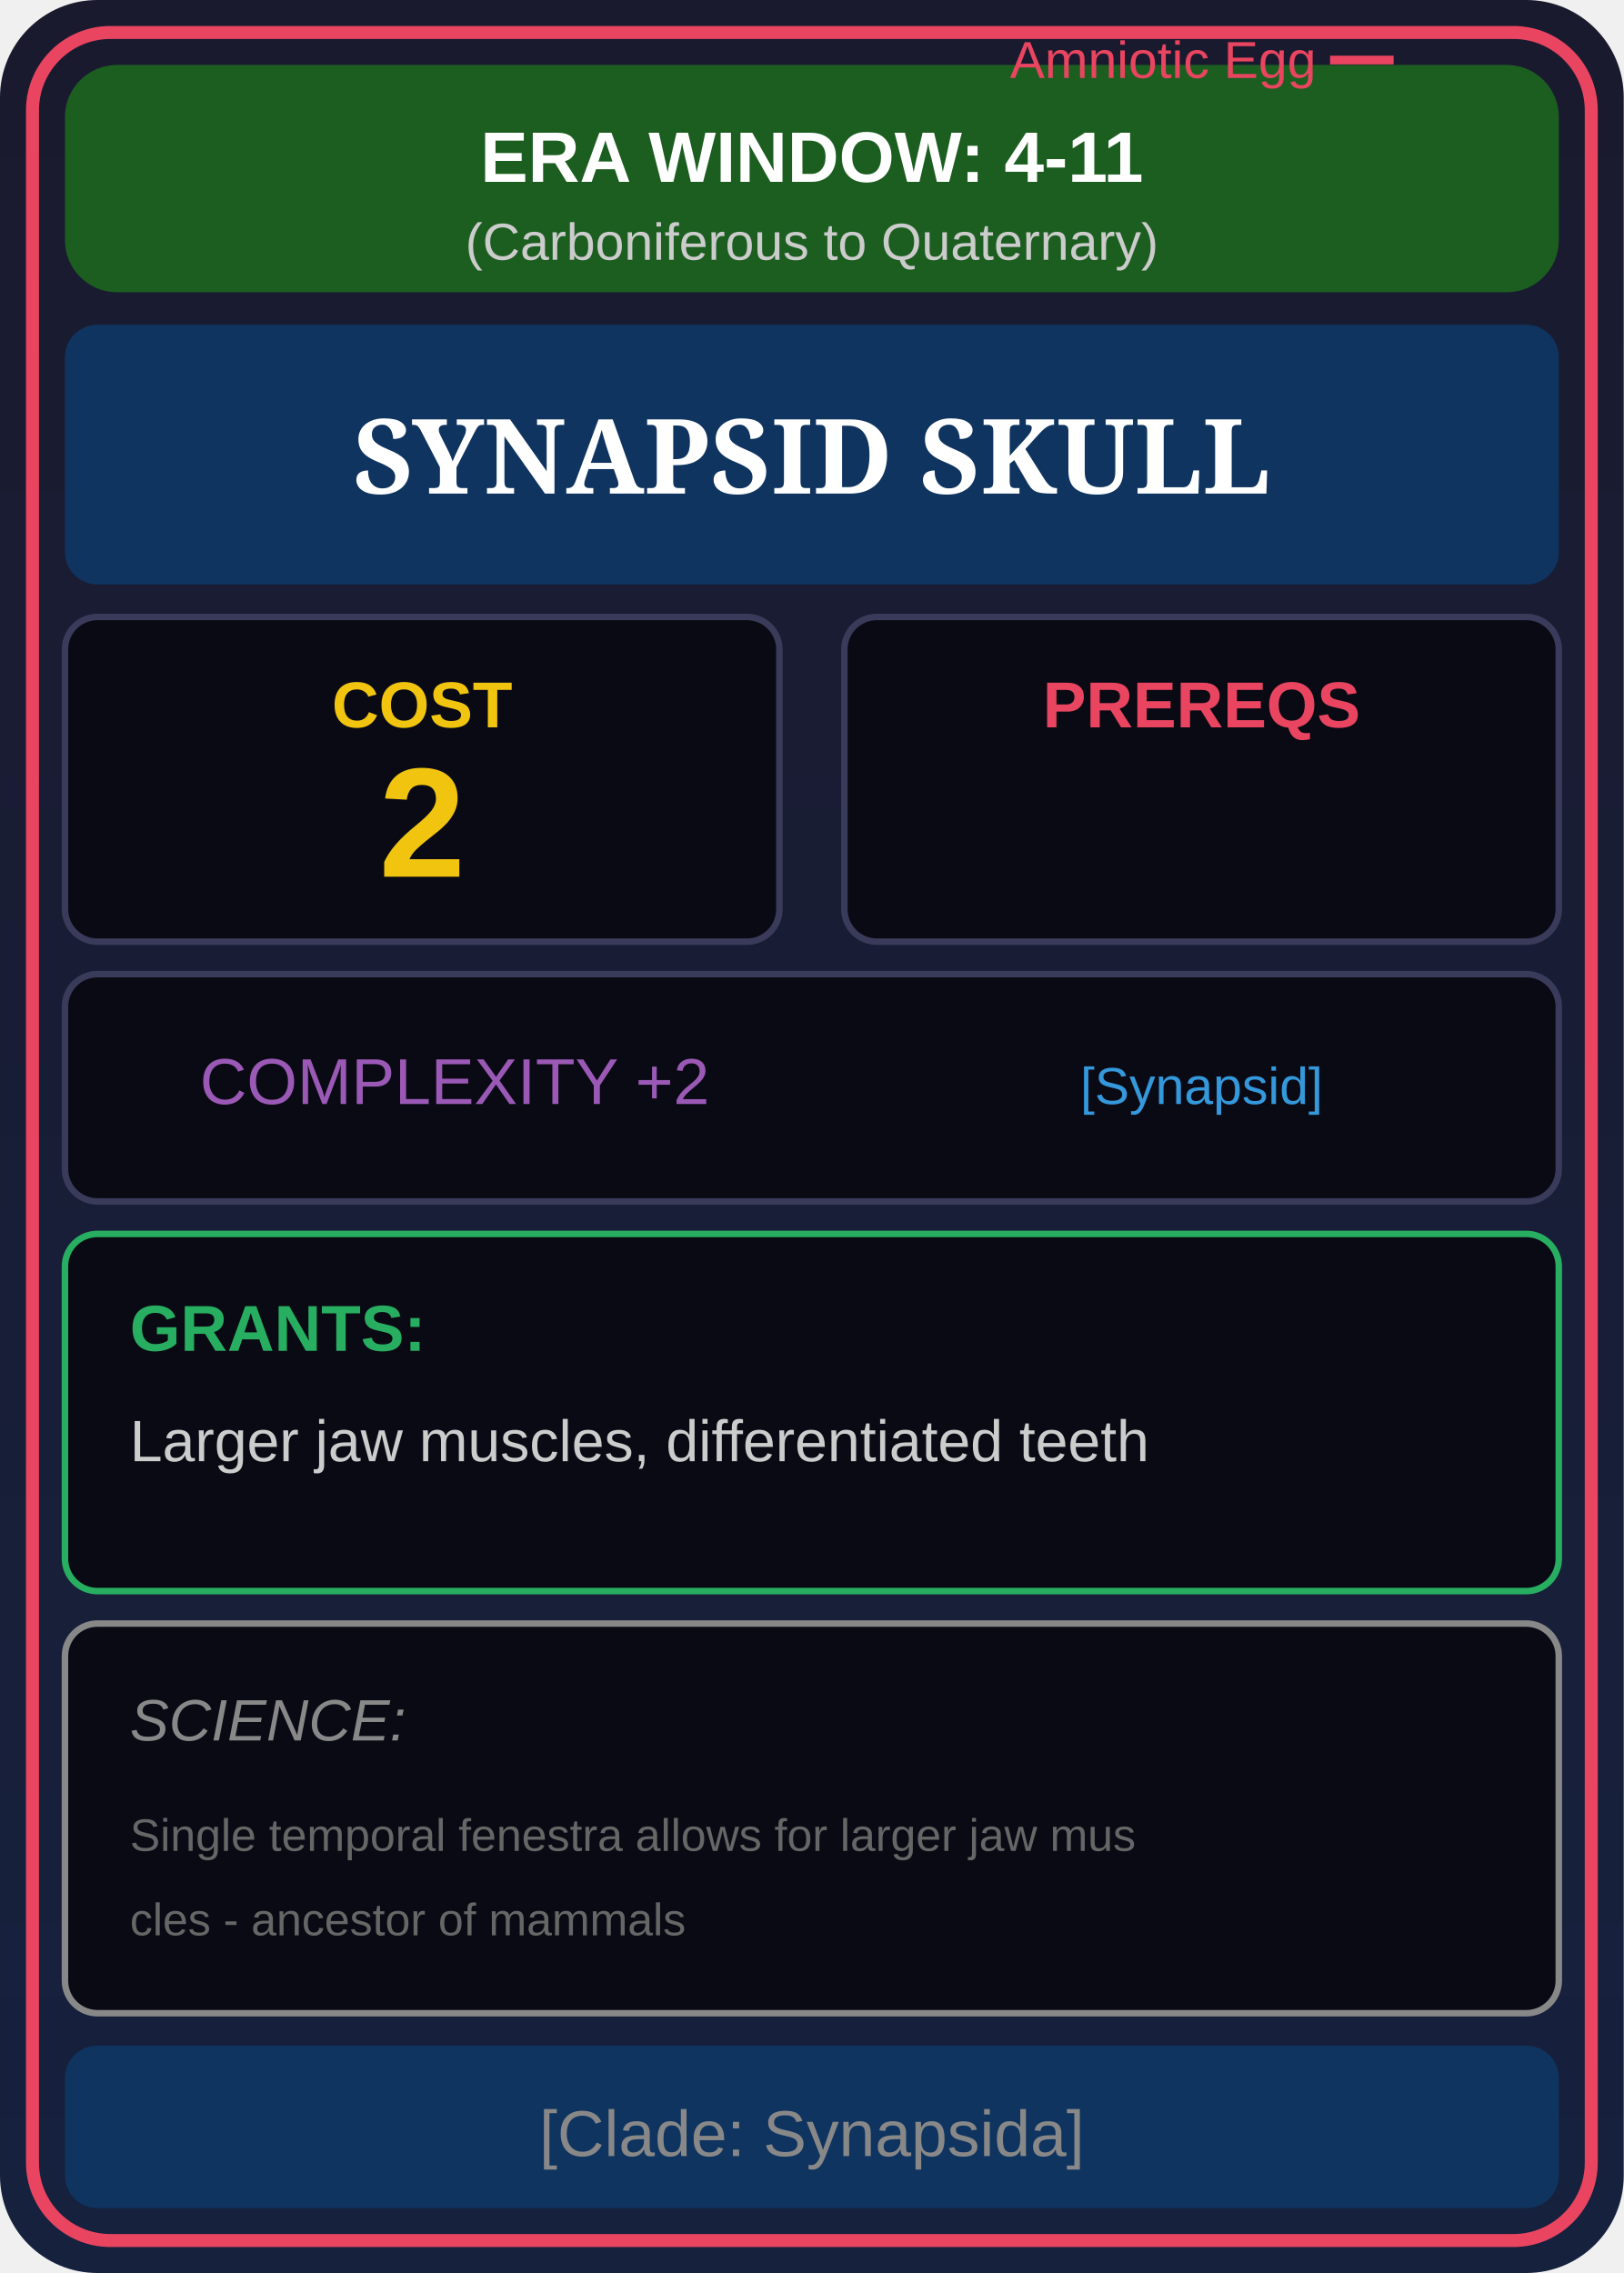
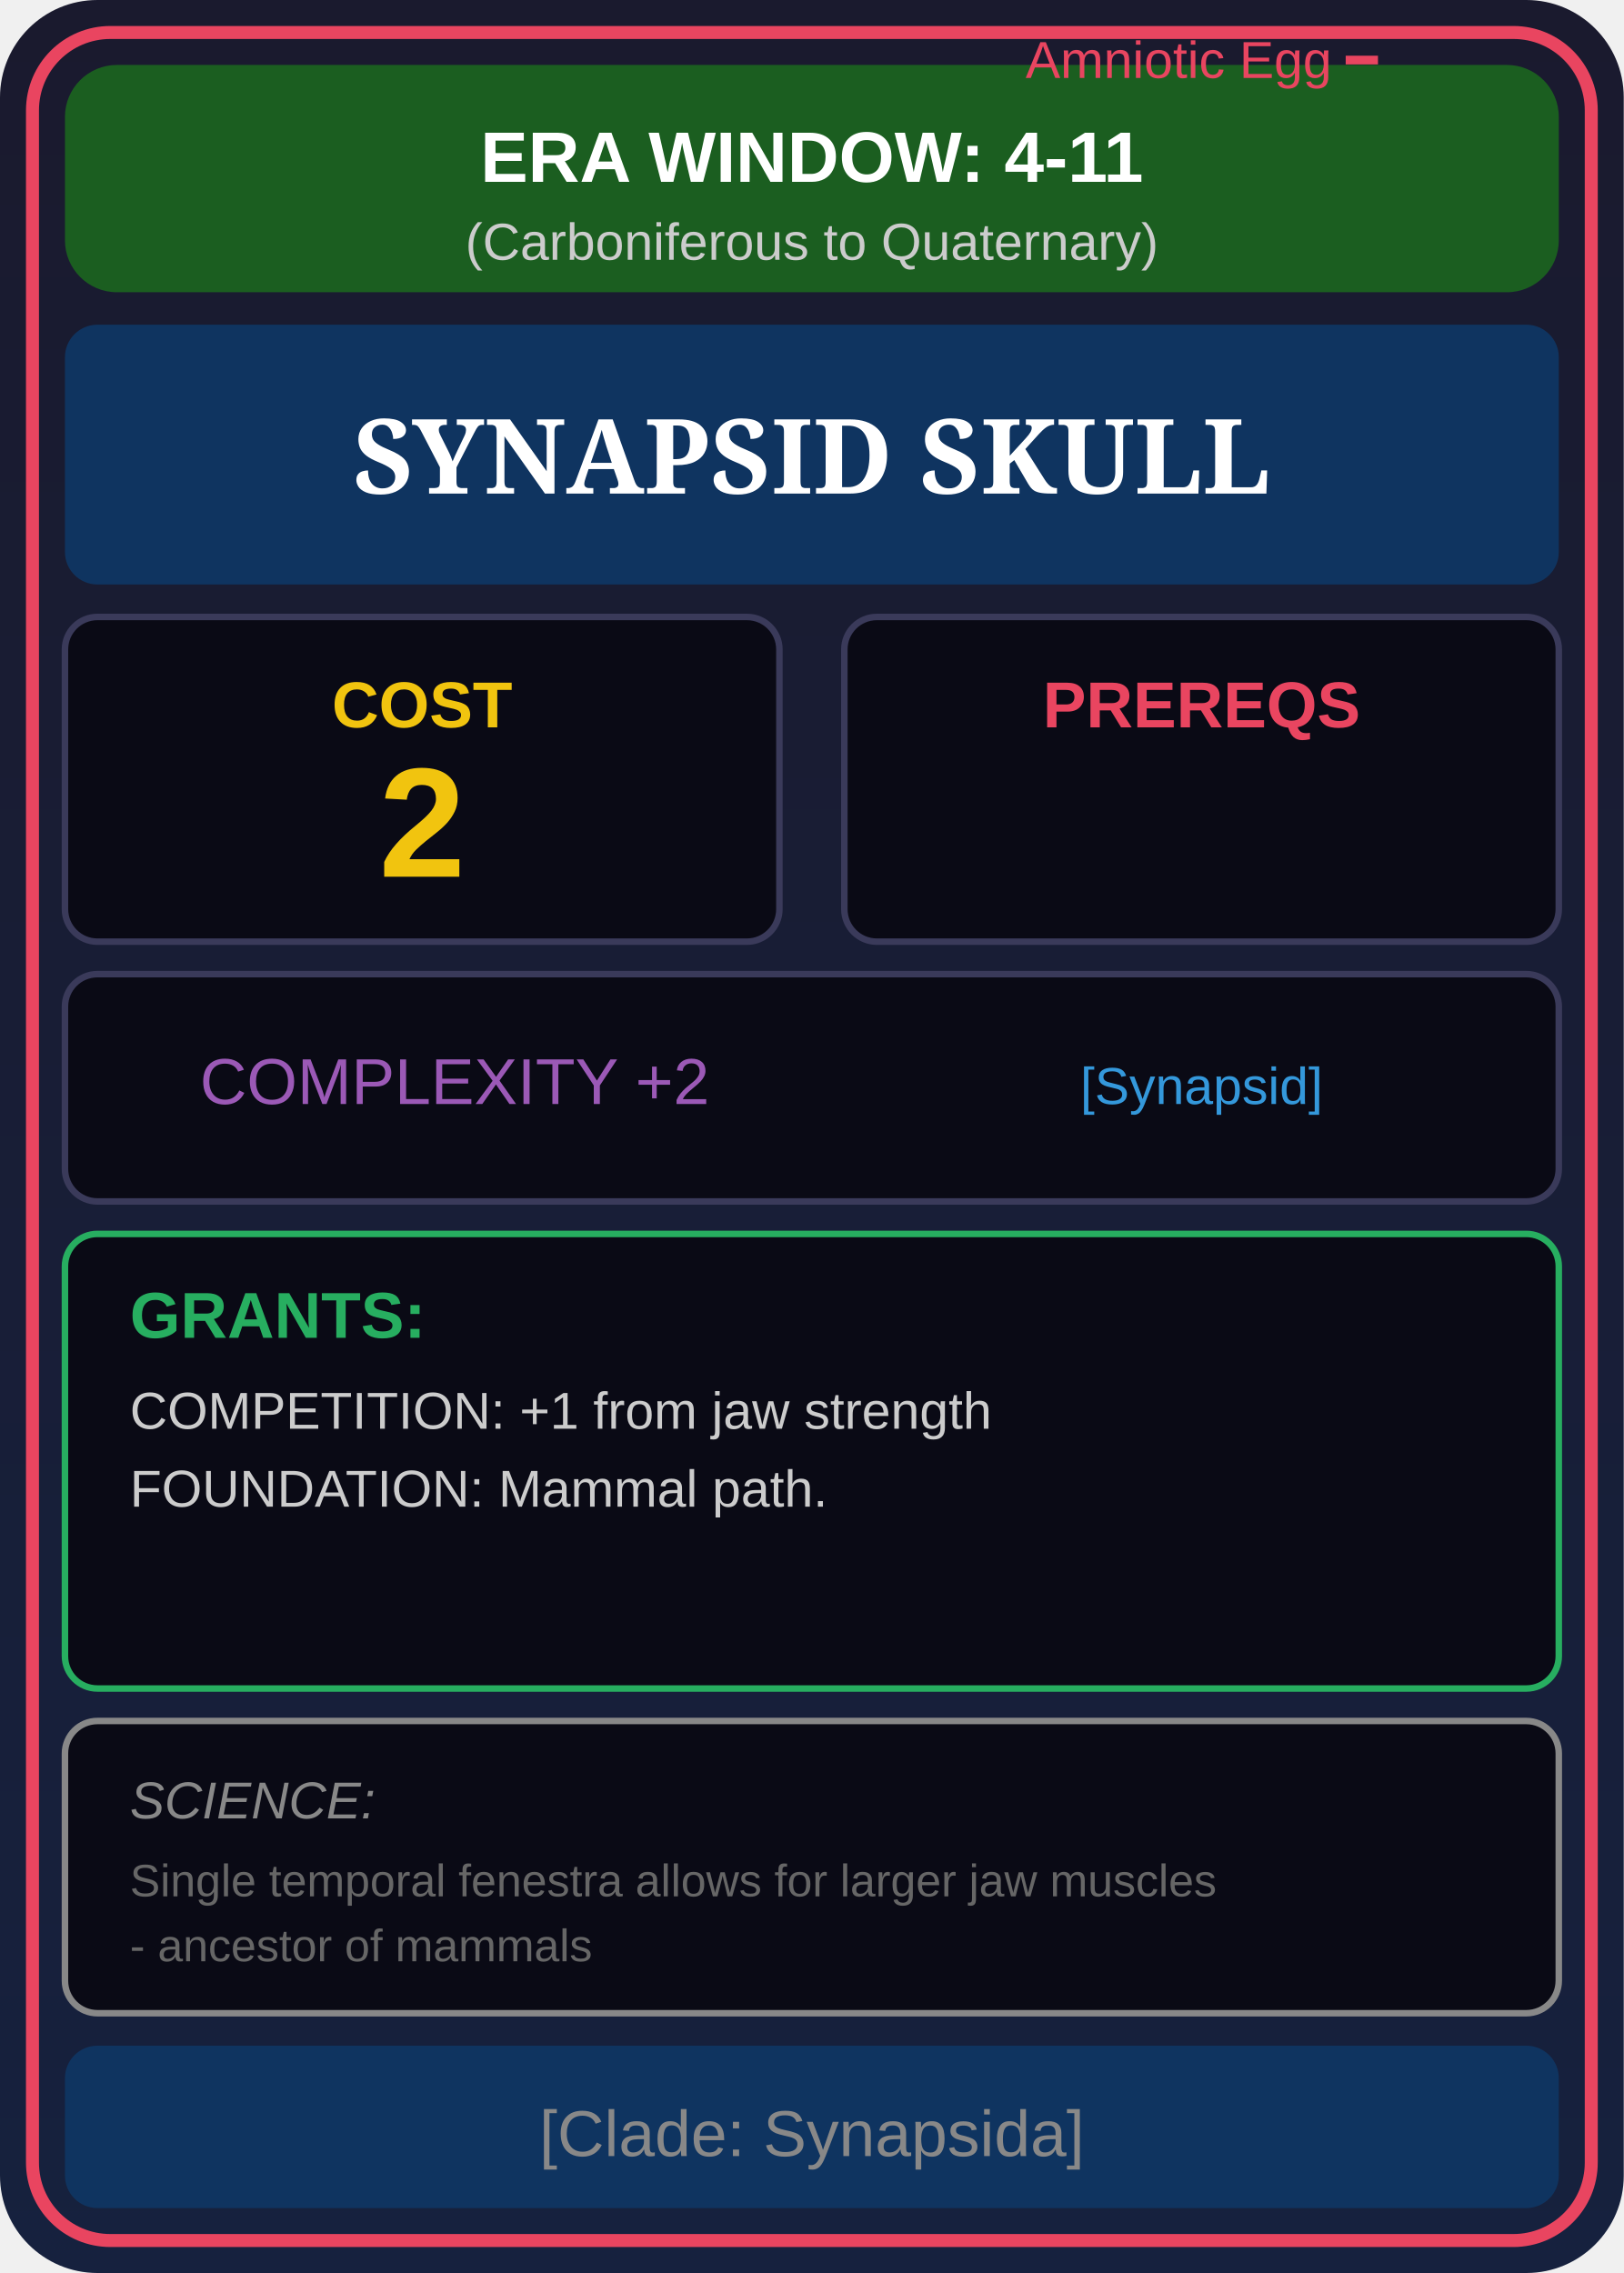
<svg xmlns="http://www.w3.org/2000/svg" viewBox="0 0 250 350" width="250" height="350">
  <defs>
    <linearGradient id="cardBg" x1="0%" y1="0%" x2="0%" y2="100%">
      <stop offset="0%" style="stop-color:#1a1a2e" />
      <stop offset="100%" style="stop-color:#16213e" />
    </linearGradient>
    <linearGradient id="eraGrad" x1="0%" y1="0%" x2="100%" y2="0%">
      <stop offset="0%" style="stop-color:#1b5e20" />
      <stop offset="100%" style="stop-color:#1b5e20" />
    </linearGradient>
  </defs>
  <rect width="250" height="350" fill="url(#cardBg)" rx="15" />
  <rect x="5" y="5" width="240" height="340" fill="none" stroke="#e94560" stroke-width="2" rx="12" />
  <rect x="10" y="10" width="230" height="35" fill="url(#eraGrad)" rx="8" />
  <text x="125" y="28" font-family="Arial" font-size="11" fill="#fff" text-anchor="middle" font-weight="bold">ERA WINDOW: 4-11</text>
  <text x="125" y="40" font-family="Arial" font-size="8" fill="#ccc" text-anchor="middle">(Carboniferous to Quaternary)</text>
  <rect x="10" y="50" width="230" height="40" fill="#0f3460" rx="5" />
  <text x="125" y="76" font-family="Georgia" font-size="16" fill="#fff" text-anchor="middle" font-weight="bold">SYNAPSID SKULL</text>
  <rect x="10" y="95" width="110" height="50" fill="#0a0a15" stroke="#3a3a5a" rx="5" />
  <text x="65" y="112" font-family="Arial" font-size="10" fill="#f1c40f" text-anchor="middle" font-weight="bold">COST</text>
  <text x="65" y="135" font-family="Arial" font-size="24" fill="#f1c40f" text-anchor="middle" font-weight="bold">2</text>
  <rect x="130" y="95" width="110" height="50" fill="#0a0a15" stroke="#3a3a5a" rx="5" />
  <text x="185" y="112" font-family="Arial" font-size="10" fill="#e94560" text-anchor="middle" font-weight="bold">PREREQS</text>
  <text font-family="Arial" font-size="8" text-anchor="middle">
-     <tspan x="185" dy="12" fill="#e94560">Amniotic Egg ━━</tspan>
+     <tspan x="185" dy="12" fill="#e94560">Amniotic Egg ━</tspan>
  </text>
  <rect x="10" y="150" width="230" height="35" fill="#0a0a15" stroke="#3a3a5a" rx="5" />
  <text x="70" y="170" font-family="Arial" font-size="10" fill="#9b59b6" text-anchor="middle">COMPLEXITY +2</text>
  <text x="185" y="170" font-family="Arial" font-size="8" fill="#3498db" text-anchor="middle">[Synapsid]</text>
-   <rect x="10" y="190" width="230" height="55" fill="#0a0a15" stroke="#27ae60" rx="5" />
-   <text x="20" y="208" font-family="Arial" font-size="10" fill="#27ae60" font-weight="bold">GRANTS:</text>
-   <text x="20" y="225" font-family="Arial" font-size="9" fill="#ccc">Larger jaw muscles, differentiated teeth</text>
-   <rect x="10" y="250" width="230" height="60" fill="#0a0a15" stroke="#888" rx="5" />
-   <text x="20" y="268" font-family="Arial" font-size="9" fill="#888" font-style="italic">SCIENCE:</text>
-   <text x="20" y="285" font-family="Arial" font-size="7" fill="#666">Single temporal fenestra allows for larger jaw mus</text>
-   <text x="20" y="298" font-family="Arial" font-size="7" fill="#666">cles - ancestor of mammals</text>
+   <rect x="10" y="190" width="230" height="70" fill="#0a0a15" stroke="#27ae60" rx="5" />
+   <text x="20" y="206" font-family="Arial" font-size="10" fill="#27ae60" font-weight="bold">GRANTS:</text>
+   <text x="20" y="220" font-family="Arial" font-size="8" fill="#ccc">COMPETITION: +1 from jaw strength</text>
+   <text x="20" y="232" font-family="Arial" font-size="8" fill="#ccc">FOUNDATION: Mammal path.</text>
+   <text x="20" y="244" font-family="Arial" font-size="8" fill="#ccc" />
+   <rect x="10" y="265" width="230" height="45" fill="#0a0a15" stroke="#888" rx="5" />
+   <text x="20" y="280" font-family="Arial" font-size="8" fill="#888" font-style="italic">SCIENCE:</text>
+   <text x="20" y="292" font-family="Arial" font-size="7" fill="#666">Single temporal fenestra allows for larger jaw muscles </text>
+   <text x="20" y="302" font-family="Arial" font-size="7" fill="#666">- ancestor of mammals</text>
  <rect x="10" y="315" width="230" height="25" fill="#0f3460" rx="5" />
  <text x="125" y="332" font-family="Arial" font-size="10" fill="#888" text-anchor="middle">[Clade: Synapsida]</text>
</svg>
